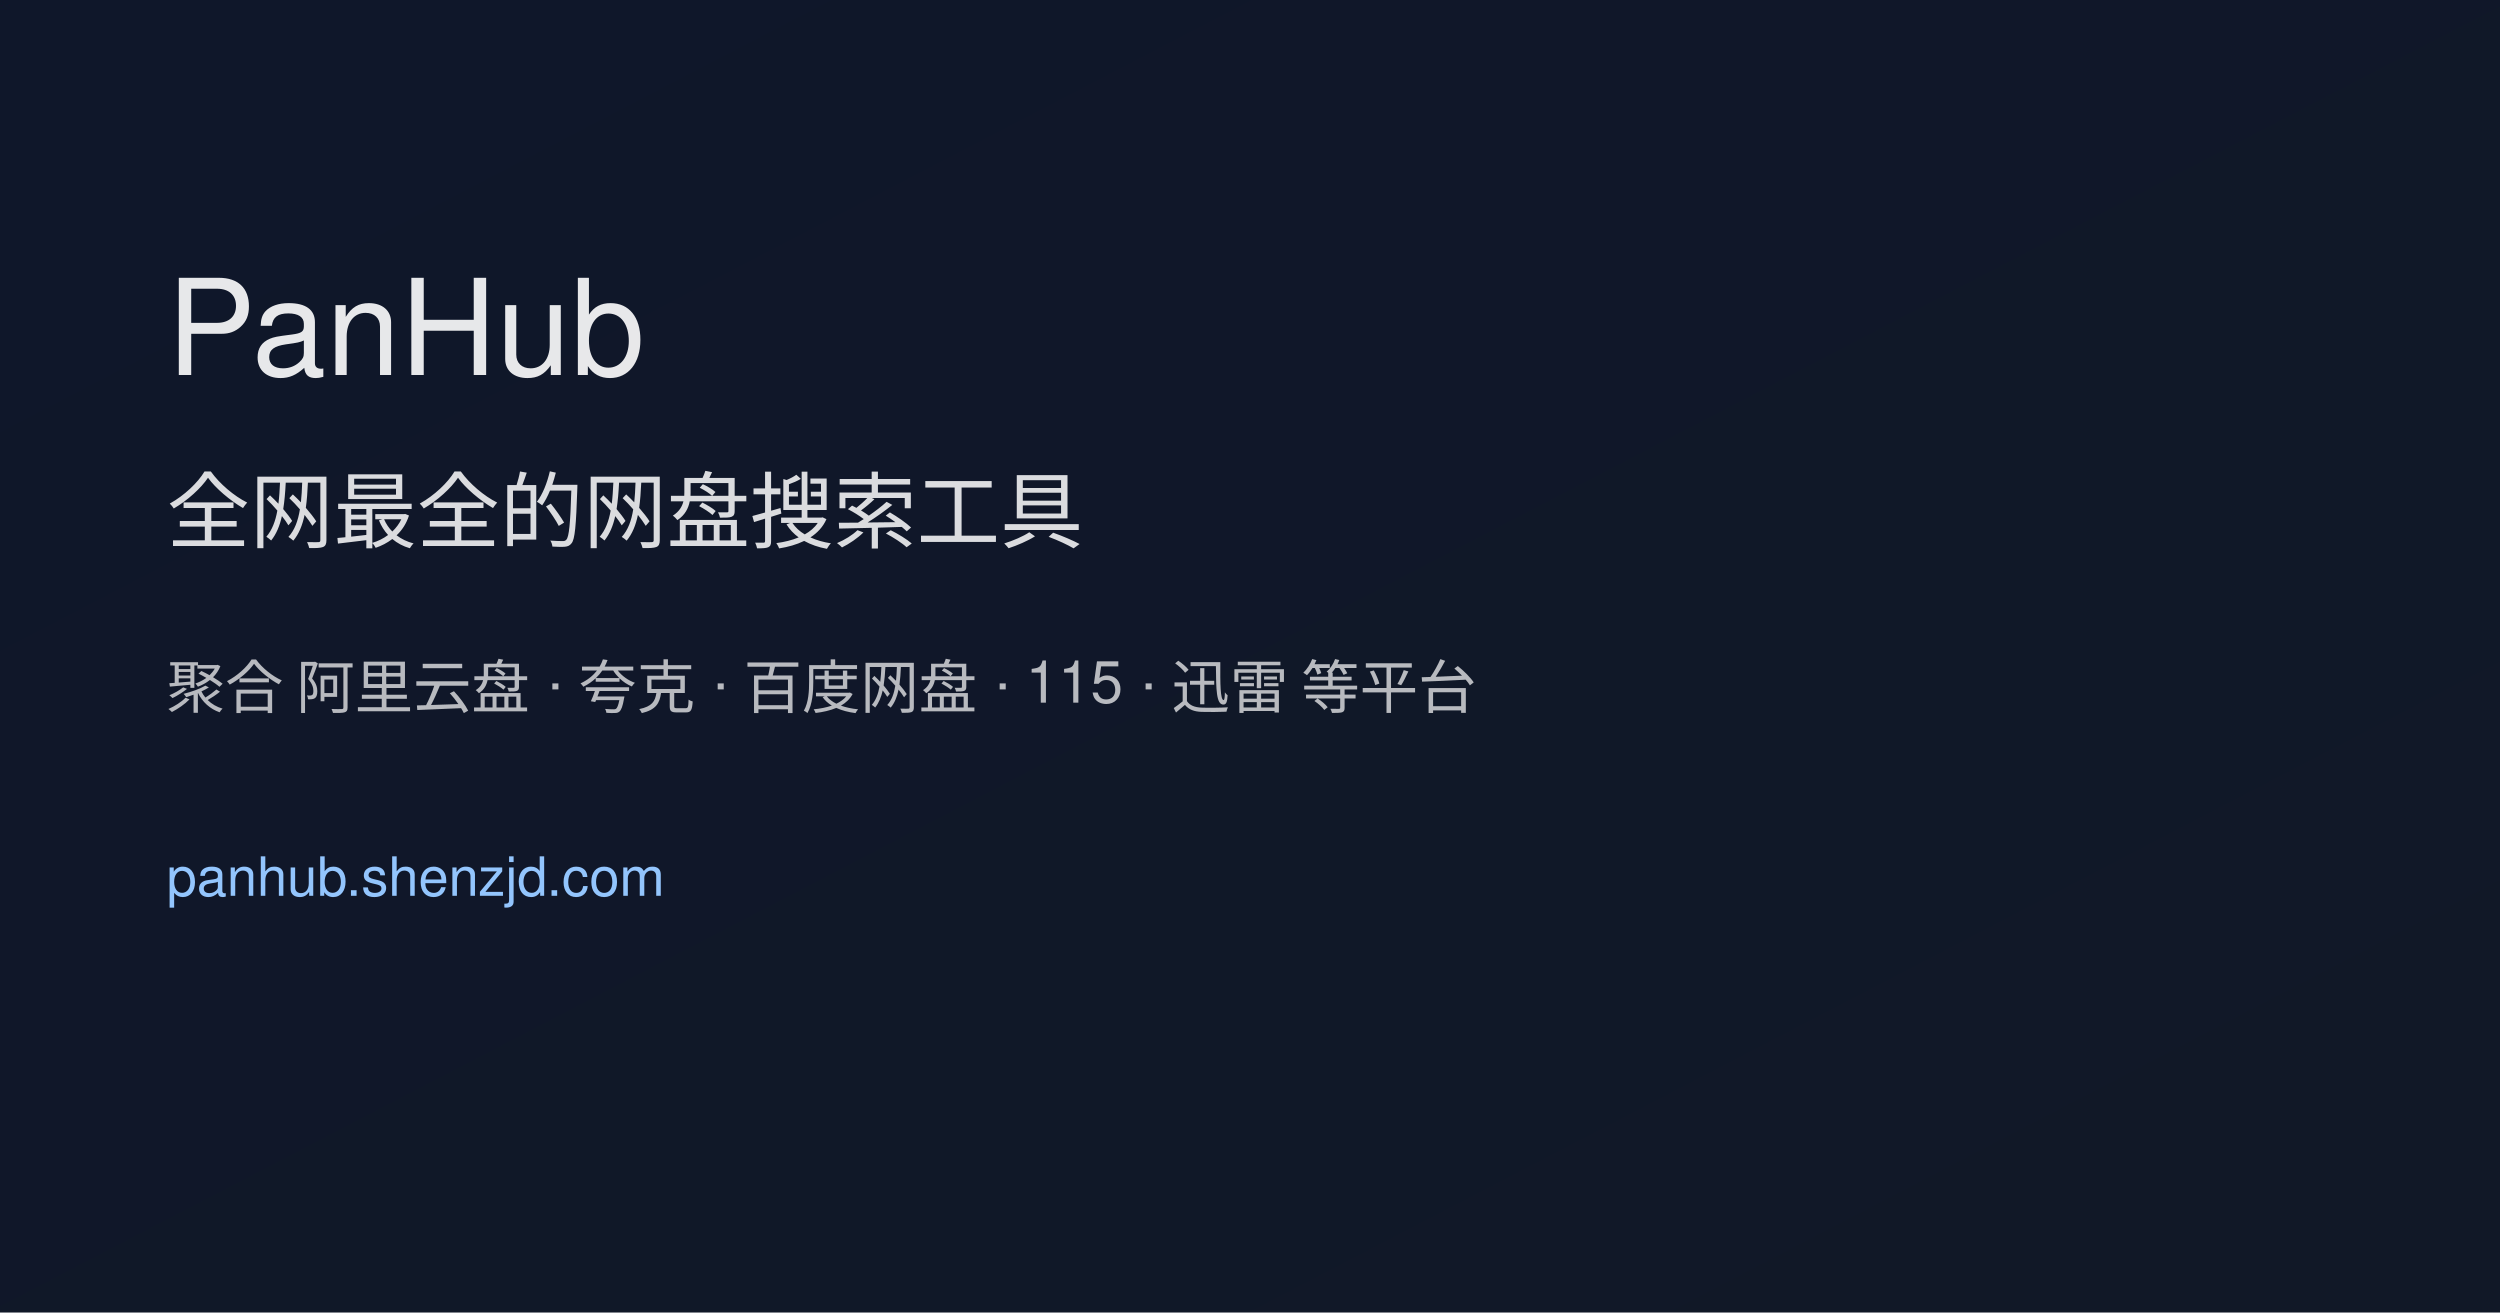
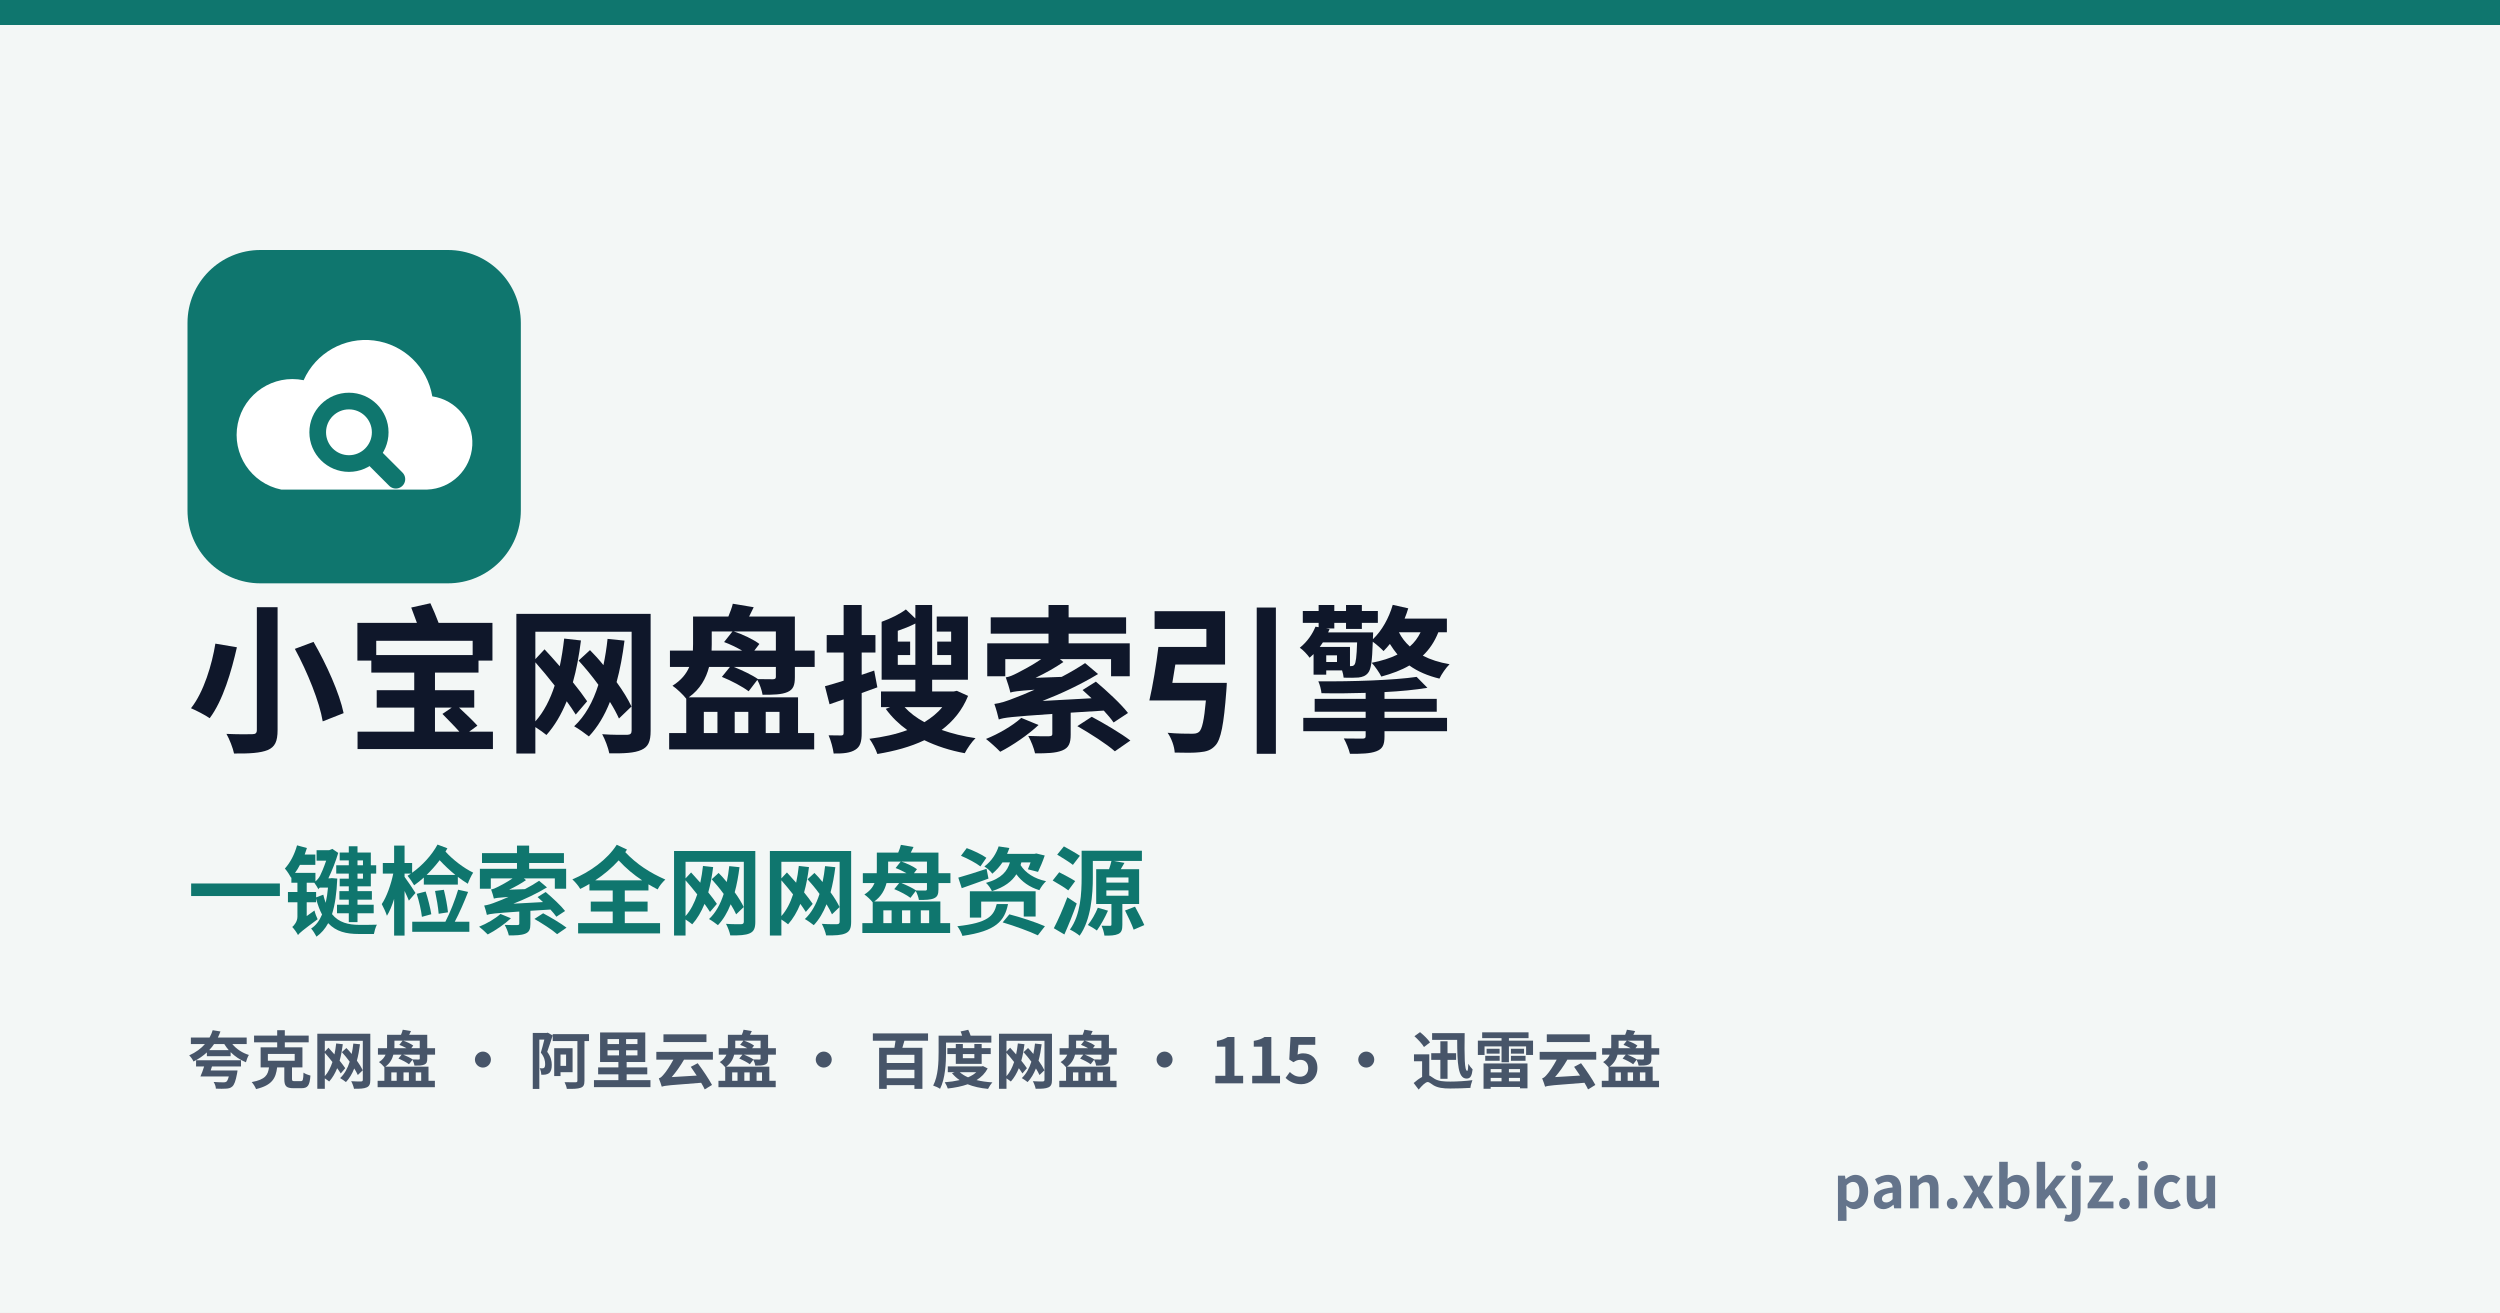
<svg xmlns="http://www.w3.org/2000/svg" width="1200" height="630" viewBox="0 0 1200 630">
-   <defs>
-     <linearGradient id="g" x1="0" y1="0" x2="1" y2="1">
-       <stop offset="0%" stop-color="#0f172a" />
-       <stop offset="100%" stop-color="#111827" />
-     </linearGradient>
-   </defs>
-   <rect width="1200" height="630" fill="url(#g)" />
-   <g fill="#ffffff" font-family="-apple-system,BlinkMacSystemFont,Segoe UI,Helvetica,Arial">
-     <text x="80" y="180" font-size="64" opacity="0.9">PanHub</text>
-     <text x="80" y="260" font-size="40" opacity="0.85">全网最全的网盘搜索工具</text>
-     <text x="80" y="340" font-size="28" opacity="0.7">聚合 阿里云盘 · 夸克 · 百度网盘 · 115 · 迅雷 等平台</text>
-     <a href="https://panhub.shenzjd.com/" target="_blank" rel="noopener noreferrer">
-       <text x="80" y="430" font-size="26" fill="#93c5fd">panhub.shenzjd.com</text>
-     </a>
+   <rect width="1200" height="630" fill="#f3f7f6" />
+   <rect x="0" y="0" width="1200" height="12" fill="#0f766e" />
+   <g transform="translate(90 120) scale(2.5)">
+     <rect width="64" height="64" rx="14" fill="#0f766e" />
+     <path transform="translate(0 2)" fill="#fff" d="M18 44h28a9 9 0 0 0 1-17.9A13 13 0 0 0 22.3 23 10.5 10.5 0 0 0 18 44z" />
+     <circle cx="31" cy="35" r="6" fill="none" stroke="#0f766e" stroke-width="3.2" />
+     <line x1="35.5" y1="39.5" x2="40" y2="44" stroke="#0f766e" stroke-width="3.6" stroke-linecap="round" />
  </g>
+   <path d="M438 836V61C438 41 430 34 408 34C386 33 312 33 246 36C265 3 287 -54 294 -88C391 -89 460 -85 507 -66C552 -46 569 -13 569 61V836ZM678 573C758 426 834 237 854 115L986 167C960 293 878 475 796 617ZM176 606C155 475 103 300 22 198C55 184 110 156 140 135C224 246 278 433 312 583Z" fill="#0f172a" transform="translate(90.0,355) scale(0.076,-0.076)" />
+   <path d="M413 834 449 737H73V499H161V423H432V312H195V202H432V50H74V-60H929V50H779L831 88C804 118 756 164 715 202H811V312H563V423H838V499H926V737H586C572 774 552 823 534 861ZM610 162C643 128 686 85 717 50H563V202H669ZM192 534V624H801V534Z" fill="#0f172a" transform="translate(166.0,355) scale(0.076,-0.076)" />
+   <path d="M319 341C290 252 250 174 197 115V488C237 443 279 392 319 341ZM77 794V-88H197V79C222 63 253 41 267 29C319 87 361 159 395 242C417 211 437 183 452 158L524 242C501 276 470 318 434 362C457 443 473 531 485 626L379 638C372 577 363 518 351 463C319 500 286 537 255 570L197 508V681H805V57C805 38 797 31 777 30C756 30 682 29 619 34C637 2 658 -54 664 -87C760 -88 823 -85 867 -65C910 -46 925 -12 925 55V794ZM470 499C512 453 556 400 595 346C561 238 511 148 442 84C468 70 515 36 535 20C590 78 634 152 668 238C692 200 711 164 725 133L804 209C783 254 750 308 710 363C732 443 748 531 760 625L653 636C647 578 638 523 627 470C600 504 571 536 542 565Z" fill="#0f172a" transform="translate(242.0,355) scale(0.076,-0.076)" />
+   <path d="M42 41V-62H958V41H856V267H166C238 318 276 388 294 459H426L375 396C433 373 508 333 544 305L599 377C614 350 628 310 632 283C702 283 752 284 789 300C826 316 836 343 836 394V459H961V562H836V777H547L576 836L444 858C439 835 427 804 416 777H193V604L192 562H47V459H169C151 416 119 375 63 340C88 324 133 281 150 258V41ZM389 616C425 603 468 582 503 562H310L311 601V683H442ZM716 683V562H580L612 604C575 632 506 665 450 683ZM716 459V396C716 385 711 382 698 381L603 382C568 407 503 438 450 459ZM261 41V175H347V41ZM456 41V175H542V41ZM652 41V175H739V41Z" fill="#0f172a" transform="translate(318.0,355) scale(0.076,-0.076)" />
+   <path d="M144 850V660H37V550H144V372C100 358 60 346 26 337L55 223L144 254V43C144 30 140 26 128 26C116 26 83 26 49 27C64 -6 77 -57 81 -88C143 -89 187 -84 218 -64C249 -45 258 -13 258 42V294L357 330L337 436L258 409V550H345V660H258V850ZM380 304V205H438L410 194C447 143 493 98 546 60C474 33 393 16 307 5C325 -19 348 -63 357 -91C465 -73 566 -46 654 -4C730 -41 816 -69 909 -86C923 -58 954 -13 977 9C901 20 829 38 763 61C836 116 893 185 930 276L859 308L840 304H703V378H929V777H732V682H823V619H735V534H823V472H703V850H597V765L537 822C501 794 440 764 384 744V378H597V304ZM486 687C524 700 562 715 597 733V472H486V534H564V619H486ZM767 205C737 168 698 137 654 110C604 137 562 169 529 205Z" fill="#0f172a" transform="translate(394.0,355) scale(0.076,-0.076)" />
+   <path d="M620 85C700 39 807 -29 857 -74L955 -6C898 38 788 103 711 144ZM266 137C212 88 123 36 43 4C68 -15 112 -55 133 -77C211 -37 309 30 375 92ZM197 297C215 303 239 307 350 315C298 292 255 274 232 266C173 242 134 230 96 225C106 198 120 147 124 127C157 139 201 144 462 162V36C462 25 458 22 441 21C424 20 364 21 310 23C327 -7 346 -54 353 -87C426 -87 481 -86 524 -69C567 -52 578 -22 578 32V170L787 183C812 156 834 130 849 108L940 168C896 225 806 308 737 366L653 313L710 261L400 244C521 291 641 348 751 414L669 483C624 453 573 423 521 396L356 390C419 420 480 454 532 490L510 508H833V400H951V608H565V669H928V772H565V850H438V772H73V669H438V608H51V400H165V508H392C332 467 267 434 244 422C213 406 190 396 168 393C178 366 193 317 197 297Z" fill="#0f172a" transform="translate(470.0,355) scale(0.076,-0.076)" />
+   <path d="M753 834V-90H874V834ZM132 585C119 475 96 337 75 247H432C421 124 408 64 388 48C375 38 362 37 342 37C315 37 251 37 190 43C215 8 233 -44 235 -82C297 -84 358 -84 392 -80C435 -76 464 -68 492 -37C527 1 545 95 561 307C563 324 564 358 564 358H220L239 474H553V811H108V699H435V585Z" fill="#0f172a" transform="translate(546.0,355) scale(0.076,-0.076)" />
+   <path d="M124 713C106 669 74 619 25 580C44 568 73 537 87 517L112 540V410H192V437H292C297 421 301 404 302 391C339 390 375 390 396 392C420 395 441 402 456 421C475 443 482 494 486 618C508 602 539 575 554 559C568 573 581 588 594 604C609 580 625 558 642 537C596 514 541 497 479 485C499 464 529 421 540 398C606 416 666 438 717 468C770 430 833 403 907 385C920 413 949 455 971 476C906 487 850 505 802 530C844 570 877 619 900 678H954V764H687C696 785 703 807 710 829L612 851C588 768 544 688 487 634V643C488 654 488 677 488 677H204L213 698L189 702H243V737H317V699H417V737H518V812H417V850H317V812H243V850H144V812H44V737H144V710ZM788 678C771 643 749 613 720 588C691 614 668 644 651 678ZM387 614C384 521 379 484 370 473C364 465 357 464 346 464H342V585H151L171 614ZM192 532H260V490H192ZM763 396C619 375 359 366 142 368C151 349 160 315 162 293C250 291 346 292 441 295V257H119V176H441V137H47V53H441V23C441 10 436 6 420 6C406 6 349 6 303 7C318 -19 335 -61 342 -90C415 -90 468 -89 508 -74C548 -59 560 -34 560 20V53H955V137H560V176H890V257H560V300C660 305 754 314 831 327Z" fill="#0f172a" transform="translate(622.0,355) scale(0.076,-0.076)" />
+   <path d="M38 455V324H964V455Z" fill="#0f766e" transform="translate(90.0,445) scale(0.046,-0.046)" />
+   <path d="M347 802V693H447C422 620 395 558 384 537C372 513 352 490 335 477V566H122C141 591 158 619 173 649H334V757H223C231 780 239 802 246 825L143 853C118 761 72 671 16 611C37 588 70 537 81 515L84 518V463H147V366H48V259H147V108C147 59 114 18 93 1C111 -17 142 -60 153 -83C169 -61 198 -37 358 82C347 103 331 145 325 173L244 115V259H342V297C359 231 380 176 404 131C376 65 339 16 290 -15C309 -36 333 -74 346 -100C396 -64 436 -18 468 41C551 -48 658 -72 786 -72H945C950 -45 963 1 976 25C937 23 824 23 792 23C680 24 580 46 508 135C539 231 556 352 563 506L505 511L489 509H470C507 586 545 681 573 774L511 816L478 802ZM366 393C366 399 372 405 381 412H466C461 354 453 301 442 253C433 278 424 307 417 338L342 310V366H244V463H323C337 444 359 410 366 393ZM588 778V696H683V645H552V558H683V505H588V425H683V375H585V286H683V233H560V144H683V52H774V144H943V233H774V286H924V375H774V425H913V558H969V645H913V778H774V843H683V778ZM774 558H831V505H774ZM774 645V696H831V645Z" fill="#0f766e" transform="translate(136.0,445) scale(0.046,-0.046)" />
+   <path d="M392 347C416 271 439 172 446 107L544 134C534 198 510 295 485 371ZM583 377C599 302 616 203 621 139L718 154C712 219 694 314 675 389ZM609 861C548 748 448 641 344 567V669H265V850H156V669H38V558H147C124 446 78 314 27 240C44 208 70 154 81 118C109 162 134 224 156 294V-89H265V377C283 339 300 302 310 276L379 356C363 383 291 490 265 524V558H332L296 535C317 511 352 460 365 436C399 460 433 487 466 517V443H821V524C856 497 891 473 925 452C936 484 961 538 981 568C880 617 765 706 692 788L712 822ZM631 698C679 646 736 592 795 544H495C543 591 590 643 631 698ZM345 56V-49H941V56H789C836 144 888 264 928 367L824 390C794 288 740 149 691 56Z" fill="#0f766e" transform="translate(182.0,445) scale(0.046,-0.046)" />
+   <path d="M620 85C700 39 807 -29 857 -74L955 -6C898 38 788 103 711 144ZM266 137C212 88 123 36 43 4C68 -15 112 -55 133 -77C211 -37 309 30 375 92ZM197 297C215 303 239 307 350 315C298 292 255 274 232 266C173 242 134 230 96 225C106 198 120 147 124 127C157 139 201 144 462 162V36C462 25 458 22 441 21C424 20 364 21 310 23C327 -7 346 -54 353 -87C426 -87 481 -86 524 -69C567 -52 578 -22 578 32V170L787 183C812 156 834 130 849 108L940 168C896 225 806 308 737 366L653 313L710 261L400 244C521 291 641 348 751 414L669 483C624 453 573 423 521 396L356 390C419 420 480 454 532 490L510 508H833V400H951V608H565V669H928V772H565V850H438V772H73V669H438V608H51V400H165V508H392C332 467 267 434 244 422C213 406 190 396 168 393C178 366 193 317 197 297Z" fill="#0f766e" transform="translate(228.0,445) scale(0.046,-0.046)" />
+   <path d="M479 859C379 702 196 573 16 498C46 470 81 429 98 398C130 414 162 431 194 450V382H437V266H208V162H437V41H76V-66H931V41H563V162H801V266H563V382H810V446C841 428 873 410 906 393C922 428 957 469 986 496C827 566 687 655 568 782L586 809ZM255 488C344 547 428 617 499 696C576 613 656 546 744 488Z" fill="#0f766e" transform="translate(274.0,445) scale(0.046,-0.046)" />
+   <path d="M319 341C290 252 250 174 197 115V488C237 443 279 392 319 341ZM77 794V-88H197V79C222 63 253 41 267 29C319 87 361 159 395 242C417 211 437 183 452 158L524 242C501 276 470 318 434 362C457 443 473 531 485 626L379 638C372 577 363 518 351 463C319 500 286 537 255 570L197 508V681H805V57C805 38 797 31 777 30C756 30 682 29 619 34C637 2 658 -54 664 -87C760 -88 823 -85 867 -65C910 -46 925 -12 925 55V794ZM470 499C512 453 556 400 595 346C561 238 511 148 442 84C468 70 515 36 535 20C590 78 634 152 668 238C692 200 711 164 725 133L804 209C783 254 750 308 710 363C732 443 748 531 760 625L653 636C647 578 638 523 627 470C600 504 571 536 542 565Z" fill="#0f766e" transform="translate(320.0,445) scale(0.046,-0.046)" />
+   <path d="M319 341C290 252 250 174 197 115V488C237 443 279 392 319 341ZM77 794V-88H197V79C222 63 253 41 267 29C319 87 361 159 395 242C417 211 437 183 452 158L524 242C501 276 470 318 434 362C457 443 473 531 485 626L379 638C372 577 363 518 351 463C319 500 286 537 255 570L197 508V681H805V57C805 38 797 31 777 30C756 30 682 29 619 34C637 2 658 -54 664 -87C760 -88 823 -85 867 -65C910 -46 925 -12 925 55V794ZM470 499C512 453 556 400 595 346C561 238 511 148 442 84C468 70 515 36 535 20C590 78 634 152 668 238C692 200 711 164 725 133L804 209C783 254 750 308 710 363C732 443 748 531 760 625L653 636C647 578 638 523 627 470C600 504 571 536 542 565Z" fill="#0f766e" transform="translate(366.0,445) scale(0.046,-0.046)" />
+   <path d="M42 41V-62H958V41H856V267H166C238 318 276 388 294 459H426L375 396C433 373 508 333 544 305L599 377C614 350 628 310 632 283C702 283 752 284 789 300C826 316 836 343 836 394V459H961V562H836V777H547L576 836L444 858C439 835 427 804 416 777H193V604L192 562H47V459H169C151 416 119 375 63 340C88 324 133 281 150 258V41ZM389 616C425 603 468 582 503 562H310L311 601V683H442ZM716 683V562H580L612 604C575 632 506 665 450 683ZM716 459V396C716 385 711 382 698 381L603 382C568 407 503 438 450 459ZM261 41V175H347V41ZM456 41V175H542V41ZM652 41V175H739V41Z" fill="#0f766e" transform="translate(412.0,445) scale(0.046,-0.046)" />
+   <path d="M71 744C141 715 231 667 274 633L336 723C290 757 198 800 131 824ZM43 516 79 406C161 435 264 471 358 506L338 608C230 572 118 537 43 516ZM164 374V99H282V266H726V110H850V374ZM444 240C414 115 352 44 33 9C53 -16 78 -63 86 -92C438 -42 526 64 562 240ZM506 49C626 14 792 -47 873 -86L947 9C859 48 690 104 576 133ZM464 842C441 771 394 691 315 632C341 618 381 582 398 557C441 593 476 633 504 675H582C555 587 499 508 332 461C355 442 383 401 394 375C526 417 603 478 649 551C706 473 787 416 889 385C904 415 935 457 959 479C838 504 743 565 693 647L701 675H797C788 648 778 623 769 603L875 576C897 621 925 687 945 747L857 768L838 764H552C561 784 569 804 576 825Z" fill="#0f766e" transform="translate(458.0,445) scale(0.046,-0.046)" />
+   <path d="M588 383H819V327H588ZM588 518H819V464H588ZM499 202C474 139 434 69 395 22C422 8 467 -18 489 -36C527 16 574 100 605 171ZM783 173C815 109 855 25 873 -27L984 21C963 70 920 153 887 213ZM75 756C127 724 203 678 239 649L312 744C273 771 195 814 145 842ZM28 486C80 456 155 411 191 383L263 480C223 506 147 546 96 572ZM40 -12 150 -77C194 22 241 138 279 246L181 311C138 194 81 66 40 -12ZM482 604V241H641V27C641 16 637 13 625 13C614 13 573 13 538 14C551 -15 564 -58 568 -89C631 -90 677 -88 712 -72C747 -56 755 -27 755 24V241H930V604H738L777 670L664 690H959V797H330V520C330 358 321 129 208 -26C237 -39 288 -71 309 -90C429 77 447 342 447 520V690H641C636 664 626 633 616 604Z" fill="#0f766e" transform="translate(504.0,445) scale(0.046,-0.046)" />
+   <path d="M403 850C391 811 374 771 353 733H54V628H279C218 559 135 496 27 447C51 426 84 379 96 349C180 391 251 440 310 495V434H690V499C757 432 841 375 935 337C943 371 963 425 982 454C875 487 782 550 717 628H947V733H486C502 765 515 797 527 830ZM347 531C376 562 402 594 425 628H589C609 594 633 562 660 531ZM137 369V270H266C248 213 227 154 207 110H661C648 62 635 35 620 25C607 17 595 16 574 16C547 16 478 17 418 22C438 -8 453 -52 454 -85C519 -88 580 -88 615 -85C658 -83 687 -76 715 -52C748 -24 771 38 793 157C797 173 800 206 800 206H371L392 270H856V369Z" fill="#475569" transform="translate(90.0,520) scale(0.03,-0.03)" />
+   <path d="M286 470H715V362H286ZM435 850V764H65V656H435V576H170V255H304C288 137 250 61 27 20C53 -7 85 -59 97 -92C358 -30 413 85 434 255H549V71C549 -42 578 -78 695 -78C718 -78 799 -78 823 -78C923 -78 955 -37 967 124C934 132 882 152 856 171C852 53 846 35 812 35C792 35 728 35 713 35C678 35 672 39 672 73V255H839V576H557V656H939V764H557V850Z" fill="#475569" transform="translate(120.0,520) scale(0.03,-0.03)" />
+   <path d="M319 341C290 252 250 174 197 115V488C237 443 279 392 319 341ZM77 794V-88H197V79C222 63 253 41 267 29C319 87 361 159 395 242C417 211 437 183 452 158L524 242C501 276 470 318 434 362C457 443 473 531 485 626L379 638C372 577 363 518 351 463C319 500 286 537 255 570L197 508V681H805V57C805 38 797 31 777 30C756 30 682 29 619 34C637 2 658 -54 664 -87C760 -88 823 -85 867 -65C910 -46 925 -12 925 55V794ZM470 499C512 453 556 400 595 346C561 238 511 148 442 84C468 70 515 36 535 20C590 78 634 152 668 238C692 200 711 164 725 133L804 209C783 254 750 308 710 363C732 443 748 531 760 625L653 636C647 578 638 523 627 470C600 504 571 536 542 565Z" fill="#475569" transform="translate(150.0,520) scale(0.03,-0.03)" />
+   <path d="M42 41V-62H958V41H856V267H166C238 318 276 388 294 459H426L375 396C433 373 508 333 544 305L599 377C614 350 628 310 632 283C702 283 752 284 789 300C826 316 836 343 836 394V459H961V562H836V777H547L576 836L444 858C439 835 427 804 416 777H193V604L192 562H47V459H169C151 416 119 375 63 340C88 324 133 281 150 258V41ZM389 616C425 603 468 582 503 562H310L311 601V683H442ZM716 683V562H580L612 604C575 632 506 665 450 683ZM716 459V396C716 385 711 382 698 381L603 382C568 407 503 438 450 459ZM261 41V175H347V41ZM456 41V175H542V41ZM652 41V175H739V41Z" fill="#475569" transform="translate(180.0,520) scale(0.03,-0.03)" />
+   <path d="" fill="#475569" transform="translate(210.0,520) scale(0.03,-0.03)" />
+   <path d="M500 508C430 508 372 450 372 380C372 310 430 252 500 252C570 252 628 310 628 380C628 450 570 508 500 508Z" fill="#475569" transform="translate(216.8,520) scale(0.03,-0.03)" />
+   <path d="" fill="#475569" transform="translate(246.8,520) scale(0.03,-0.03)" />
+   <path d="M390 787V676H785V43C785 23 777 17 754 17C732 16 652 16 580 18C595 -11 612 -58 616 -89C722 -90 792 -88 837 -71C882 -55 898 -26 898 42V676H971V787ZM414 562V116H515V178H708V562ZM515 461H604V279H515ZM71 806V-90H176V700H256C240 635 219 553 200 491C257 421 269 356 269 308C269 279 264 257 252 248C245 242 235 240 225 240C213 239 199 240 182 241C198 212 207 167 207 138C231 137 255 137 273 140C295 144 314 150 330 162C362 186 375 230 375 295C375 354 362 425 302 504C330 581 363 682 389 766L310 811L293 806Z" fill="#475569" transform="translate(253.6,520) scale(0.03,-0.03)" />
+   <path d="M267 529H451V447H267ZM564 529H746V447H564ZM267 708H451V628H267ZM564 708H746V628H564ZM117 255V144H441V51H50V-61H954V51H573V144H903V255H573V341H871V814H148V341H441V255Z" fill="#475569" transform="translate(283.6,520) scale(0.03,-0.03)" />
+   <path d="M162 784V660H850V784ZM135 -54C189 -34 260 -30 765 9C788 -30 808 -66 822 -97L939 -26C889 68 793 211 710 322L599 264C629 221 662 173 694 124L294 100C363 180 433 278 491 379H953V503H48V379H321C264 272 197 176 170 147C138 109 117 87 88 80C104 42 127 -27 135 -54Z" fill="#475569" transform="translate(313.6,520) scale(0.03,-0.03)" />
+   <path d="M42 41V-62H958V41H856V267H166C238 318 276 388 294 459H426L375 396C433 373 508 333 544 305L599 377C614 350 628 310 632 283C702 283 752 284 789 300C826 316 836 343 836 394V459H961V562H836V777H547L576 836L444 858C439 835 427 804 416 777H193V604L192 562H47V459H169C151 416 119 375 63 340C88 324 133 281 150 258V41ZM389 616C425 603 468 582 503 562H310L311 601V683H442ZM716 683V562H580L612 604C575 632 506 665 450 683ZM716 459V396C716 385 711 382 698 381L603 382C568 407 503 438 450 459ZM261 41V175H347V41ZM456 41V175H542V41ZM652 41V175H739V41Z" fill="#475569" transform="translate(343.6,520) scale(0.03,-0.03)" />
+   <path d="" fill="#475569" transform="translate(373.6,520) scale(0.03,-0.03)" />
+   <path d="M500 508C430 508 372 450 372 380C372 310 430 252 500 252C570 252 628 310 628 380C628 450 570 508 500 508Z" fill="#475569" transform="translate(380.4,520) scale(0.03,-0.03)" />
+   <path d="" fill="#475569" transform="translate(410.4,520) scale(0.03,-0.03)" />
+   <path d="M159 568V-89H281V-29H724V-89H852V568H531L564 682H942V799H59V682H422C417 643 411 603 404 568ZM281 217H724V82H281ZM281 325V457H724V325Z" fill="#475569" transform="translate(417.2,520) scale(0.03,-0.03)" />
+   <path d="M386 629V563H251V468H386V311H800V468H945V563H800V629H683V563H499V629ZM683 468V402H499V468ZM714 178C678 145 633 118 582 96C529 119 485 146 450 178ZM258 271V178H367L325 162C360 120 400 83 447 52C373 35 293 23 209 17C227 -9 249 -54 258 -83C372 -70 481 -49 576 -15C670 -53 779 -77 902 -89C917 -58 947 -10 972 15C880 21 795 33 718 52C793 98 854 159 896 238L821 276L800 271ZM463 830C472 810 480 786 487 763H111V496C111 343 105 118 24 -36C55 -45 110 -70 134 -88C218 76 230 328 230 496V652H955V763H623C613 794 599 829 585 857Z" fill="#475569" transform="translate(447.2,520) scale(0.03,-0.03)" />
+   <path d="M319 341C290 252 250 174 197 115V488C237 443 279 392 319 341ZM77 794V-88H197V79C222 63 253 41 267 29C319 87 361 159 395 242C417 211 437 183 452 158L524 242C501 276 470 318 434 362C457 443 473 531 485 626L379 638C372 577 363 518 351 463C319 500 286 537 255 570L197 508V681H805V57C805 38 797 31 777 30C756 30 682 29 619 34C637 2 658 -54 664 -87C760 -88 823 -85 867 -65C910 -46 925 -12 925 55V794ZM470 499C512 453 556 400 595 346C561 238 511 148 442 84C468 70 515 36 535 20C590 78 634 152 668 238C692 200 711 164 725 133L804 209C783 254 750 308 710 363C732 443 748 531 760 625L653 636C647 578 638 523 627 470C600 504 571 536 542 565Z" fill="#475569" transform="translate(477.2,520) scale(0.03,-0.03)" />
+   <path d="M42 41V-62H958V41H856V267H166C238 318 276 388 294 459H426L375 396C433 373 508 333 544 305L599 377C614 350 628 310 632 283C702 283 752 284 789 300C826 316 836 343 836 394V459H961V562H836V777H547L576 836L444 858C439 835 427 804 416 777H193V604L192 562H47V459H169C151 416 119 375 63 340C88 324 133 281 150 258V41ZM389 616C425 603 468 582 503 562H310L311 601V683H442ZM716 683V562H580L612 604C575 632 506 665 450 683ZM716 459V396C716 385 711 382 698 381L603 382C568 407 503 438 450 459ZM261 41V175H347V41ZM456 41V175H542V41ZM652 41V175H739V41Z" fill="#475569" transform="translate(507.2,520) scale(0.03,-0.03)" />
+   <path d="" fill="#475569" transform="translate(537.2,520) scale(0.03,-0.03)" />
+   <path d="M500 508C430 508 372 450 372 380C372 310 430 252 500 252C570 252 628 310 628 380C628 450 570 508 500 508Z" fill="#475569" transform="translate(544.0,520) scale(0.03,-0.03)" />
+   <path d="" fill="#475569" transform="translate(574.0,520) scale(0.03,-0.03)" />
+   <path d="M82 0H527V120H388V741H279C232 711 182 692 107 679V587H242V120H82Z" fill="#475569" transform="translate(580.9,520) scale(0.03,-0.03)" />
+   <path d="M82 0H527V120H388V741H279C232 711 182 692 107 679V587H242V120H82Z" fill="#475569" transform="translate(598.6,520) scale(0.03,-0.03)" />
+   <path d="M277 -14C412 -14 535 81 535 246C535 407 432 480 307 480C273 480 247 474 218 460L232 617H501V741H105L85 381L152 338C196 366 220 376 263 376C337 376 388 328 388 242C388 155 334 106 257 106C189 106 136 140 94 181L26 87C82 32 159 -14 277 -14Z" fill="#475569" transform="translate(616.3,520) scale(0.03,-0.03)" />
+   <path d="" fill="#475569" transform="translate(634.0,520) scale(0.03,-0.03)" />
+   <path d="M500 508C430 508 372 450 372 380C372 310 430 252 500 252C570 252 628 310 628 380C628 450 570 508 500 508Z" fill="#475569" transform="translate(640.8,520) scale(0.03,-0.03)" />
+   <path d="" fill="#475569" transform="translate(670.8,520) scale(0.03,-0.03)" />
+   <path d="M44 754C101 703 169 630 197 581L294 655C262 704 192 772 134 819ZM459 673V482H313V375H459V73H574V375H711V482H574V673ZM327 803V695H728C730 316 740 76 879 76C942 76 963 122 975 223C953 244 925 282 907 312C905 251 899 199 889 199C844 199 843 437 848 803ZM282 464H37V353H167V102C123 79 76 44 32 5L112 -100C165 -37 221 21 258 21C280 21 311 -8 352 -33C419 -71 499 -83 617 -83C715 -83 866 -78 940 -73C941 -41 960 19 972 51C875 37 720 28 620 28C516 28 430 34 367 72C329 95 305 116 282 125Z" fill="#475569" transform="translate(677.6,520) scale(0.03,-0.03)" />
+   <path d="M199 553V475H407V553ZM177 440V361H408V440ZM588 440V361H822V440ZM588 553V475H798V553ZM59 683V454H166V591H438V337H556V591H831V454H942V683H556V723H870V816H128V723H438V683ZM438 87V32H264V87ZM556 87H733V32H556ZM438 175H264V228H438ZM556 175V228H733V175ZM150 318V-87H264V-58H733V-80H853V318Z" fill="#475569" transform="translate(707.6,520) scale(0.03,-0.03)" />
+   <path d="M162 784V660H850V784ZM135 -54C189 -34 260 -30 765 9C788 -30 808 -66 822 -97L939 -26C889 68 793 211 710 322L599 264C629 221 662 173 694 124L294 100C363 180 433 278 491 379H953V503H48V379H321C264 272 197 176 170 147C138 109 117 87 88 80C104 42 127 -27 135 -54Z" fill="#475569" transform="translate(737.6,520) scale(0.03,-0.03)" />
+   <path d="M42 41V-62H958V41H856V267H166C238 318 276 388 294 459H426L375 396C433 373 508 333 544 305L599 377C614 350 628 310 632 283C702 283 752 284 789 300C826 316 836 343 836 394V459H961V562H836V777H547L576 836L444 858C439 835 427 804 416 777H193V604L192 562H47V459H169C151 416 119 375 63 340C88 324 133 281 150 258V41ZM389 616C425 603 468 582 503 562H310L311 601V683H442ZM716 683V562H580L612 604C575 632 506 665 450 683ZM716 459V396C716 385 711 382 698 381L603 382C568 407 503 438 450 459ZM261 41V175H347V41ZM456 41V175H542V41ZM652 41V175H739V41Z" fill="#475569" transform="translate(767.6,520) scale(0.03,-0.03)" />
+   <path d="M79 -215H226V-44L221 47C263 8 311 -14 360 -14C483 -14 598 97 598 289C598 461 515 574 378 574C317 574 260 542 213 502H210L199 560H79ZM328 107C297 107 262 118 226 149V396C264 434 298 453 336 453C413 453 447 394 447 287C447 165 394 107 328 107Z" fill="#64748b" transform="translate(880.0,580) scale(0.028,-0.028)" />
+   <path d="M216 -14C281 -14 337 17 385 60H390L400 0H520V327C520 489 447 574 305 574C217 574 137 540 72 500L124 402C176 433 226 456 278 456C347 456 371 414 373 359C148 335 51 272 51 153C51 57 116 -14 216 -14ZM265 101C222 101 191 120 191 164C191 215 236 252 373 268V156C338 121 307 101 265 101Z" fill="#64748b" transform="translate(898.0,580) scale(0.028,-0.028)" />
+   <path d="M79 0H226V385C267 426 297 448 342 448C397 448 421 418 421 331V0H568V349C568 490 516 574 395 574C319 574 262 534 213 486H210L199 560H79Z" fill="#64748b" transform="translate(914.6,580) scale(0.028,-0.028)" />
+   <path d="M163 -14C215 -14 254 28 254 82C254 137 215 178 163 178C110 178 71 137 71 82C71 28 110 -14 163 -14Z" fill="#64748b" transform="translate(932.5,580) scale(0.028,-0.028)" />
+   <path d="M16 0H169L220 103C236 136 251 169 267 200H272C290 169 309 136 326 103L388 0H546L371 275L535 560H383L336 461C323 429 308 397 295 366H291C274 397 257 429 241 461L185 560H27L191 291Z" fill="#64748b" transform="translate(941.6,580) scale(0.028,-0.028)" />
+   <path d="M360 -14C483 -14 598 97 598 290C598 461 515 574 377 574C322 574 266 547 221 507L226 597V798H79V0H194L206 59H211C256 12 310 -14 360 -14ZM328 107C297 107 260 118 226 149V396C264 434 298 453 336 453C413 453 447 394 447 287C447 165 394 107 328 107Z" fill="#64748b" transform="translate(957.4,580) scale(0.028,-0.028)" />
+   <path d="M79 0H224V142L302 233L438 0H598L388 329L580 560H419L228 320H224V798H79Z" fill="#64748b" transform="translate(975.4,580) scale(0.028,-0.028)" />
+   <path d="M40 -229C181 -229 228 -135 228 -14V560H80V-18C80 -81 66 -113 19 -113C2 -113 -13 -110 -28 -105L-54 -213C-32 -222 -3 -229 40 -229ZM153 651C204 651 239 682 239 731C239 779 204 811 153 811C103 811 68 779 68 731C68 682 103 651 153 651Z" fill="#64748b" transform="translate(992.3,580) scale(0.028,-0.028)" />
+   <path d="M41 0H484V116H224L475 481V560H69V444H292L41 78Z" fill="#64748b" transform="translate(1000.9,580) scale(0.028,-0.028)" />
+   <path d="M163 -14C215 -14 254 28 254 82C254 137 215 178 163 178C110 178 71 137 71 82C71 28 110 -14 163 -14Z" fill="#64748b" transform="translate(1015.2,580) scale(0.028,-0.028)" />
+   <path d="M79 0H226V560H79ZM153 651C203 651 238 682 238 731C238 779 203 811 153 811C101 811 68 779 68 731C68 682 101 651 153 651Z" fill="#64748b" transform="translate(1024.3,580) scale(0.028,-0.028)" />
+   <path d="M317 -14C379 -14 447 7 500 54L442 151C411 125 374 106 333 106C252 106 194 174 194 280C194 385 252 454 338 454C369 454 395 441 423 418L493 511C452 548 399 574 330 574C178 574 44 466 44 280C44 94 163 -14 317 -14Z" fill="#64748b" transform="translate(1032.8,580) scale(0.028,-0.028)" />
+   <path d="M246 -14C323 -14 376 24 424 81H428L439 0H559V560H412V182C374 132 344 112 299 112C244 112 219 142 219 229V560H73V211C73 70 125 -14 246 -14Z" fill="#64748b" transform="translate(1047.6,580) scale(0.028,-0.028)" />
</svg>
